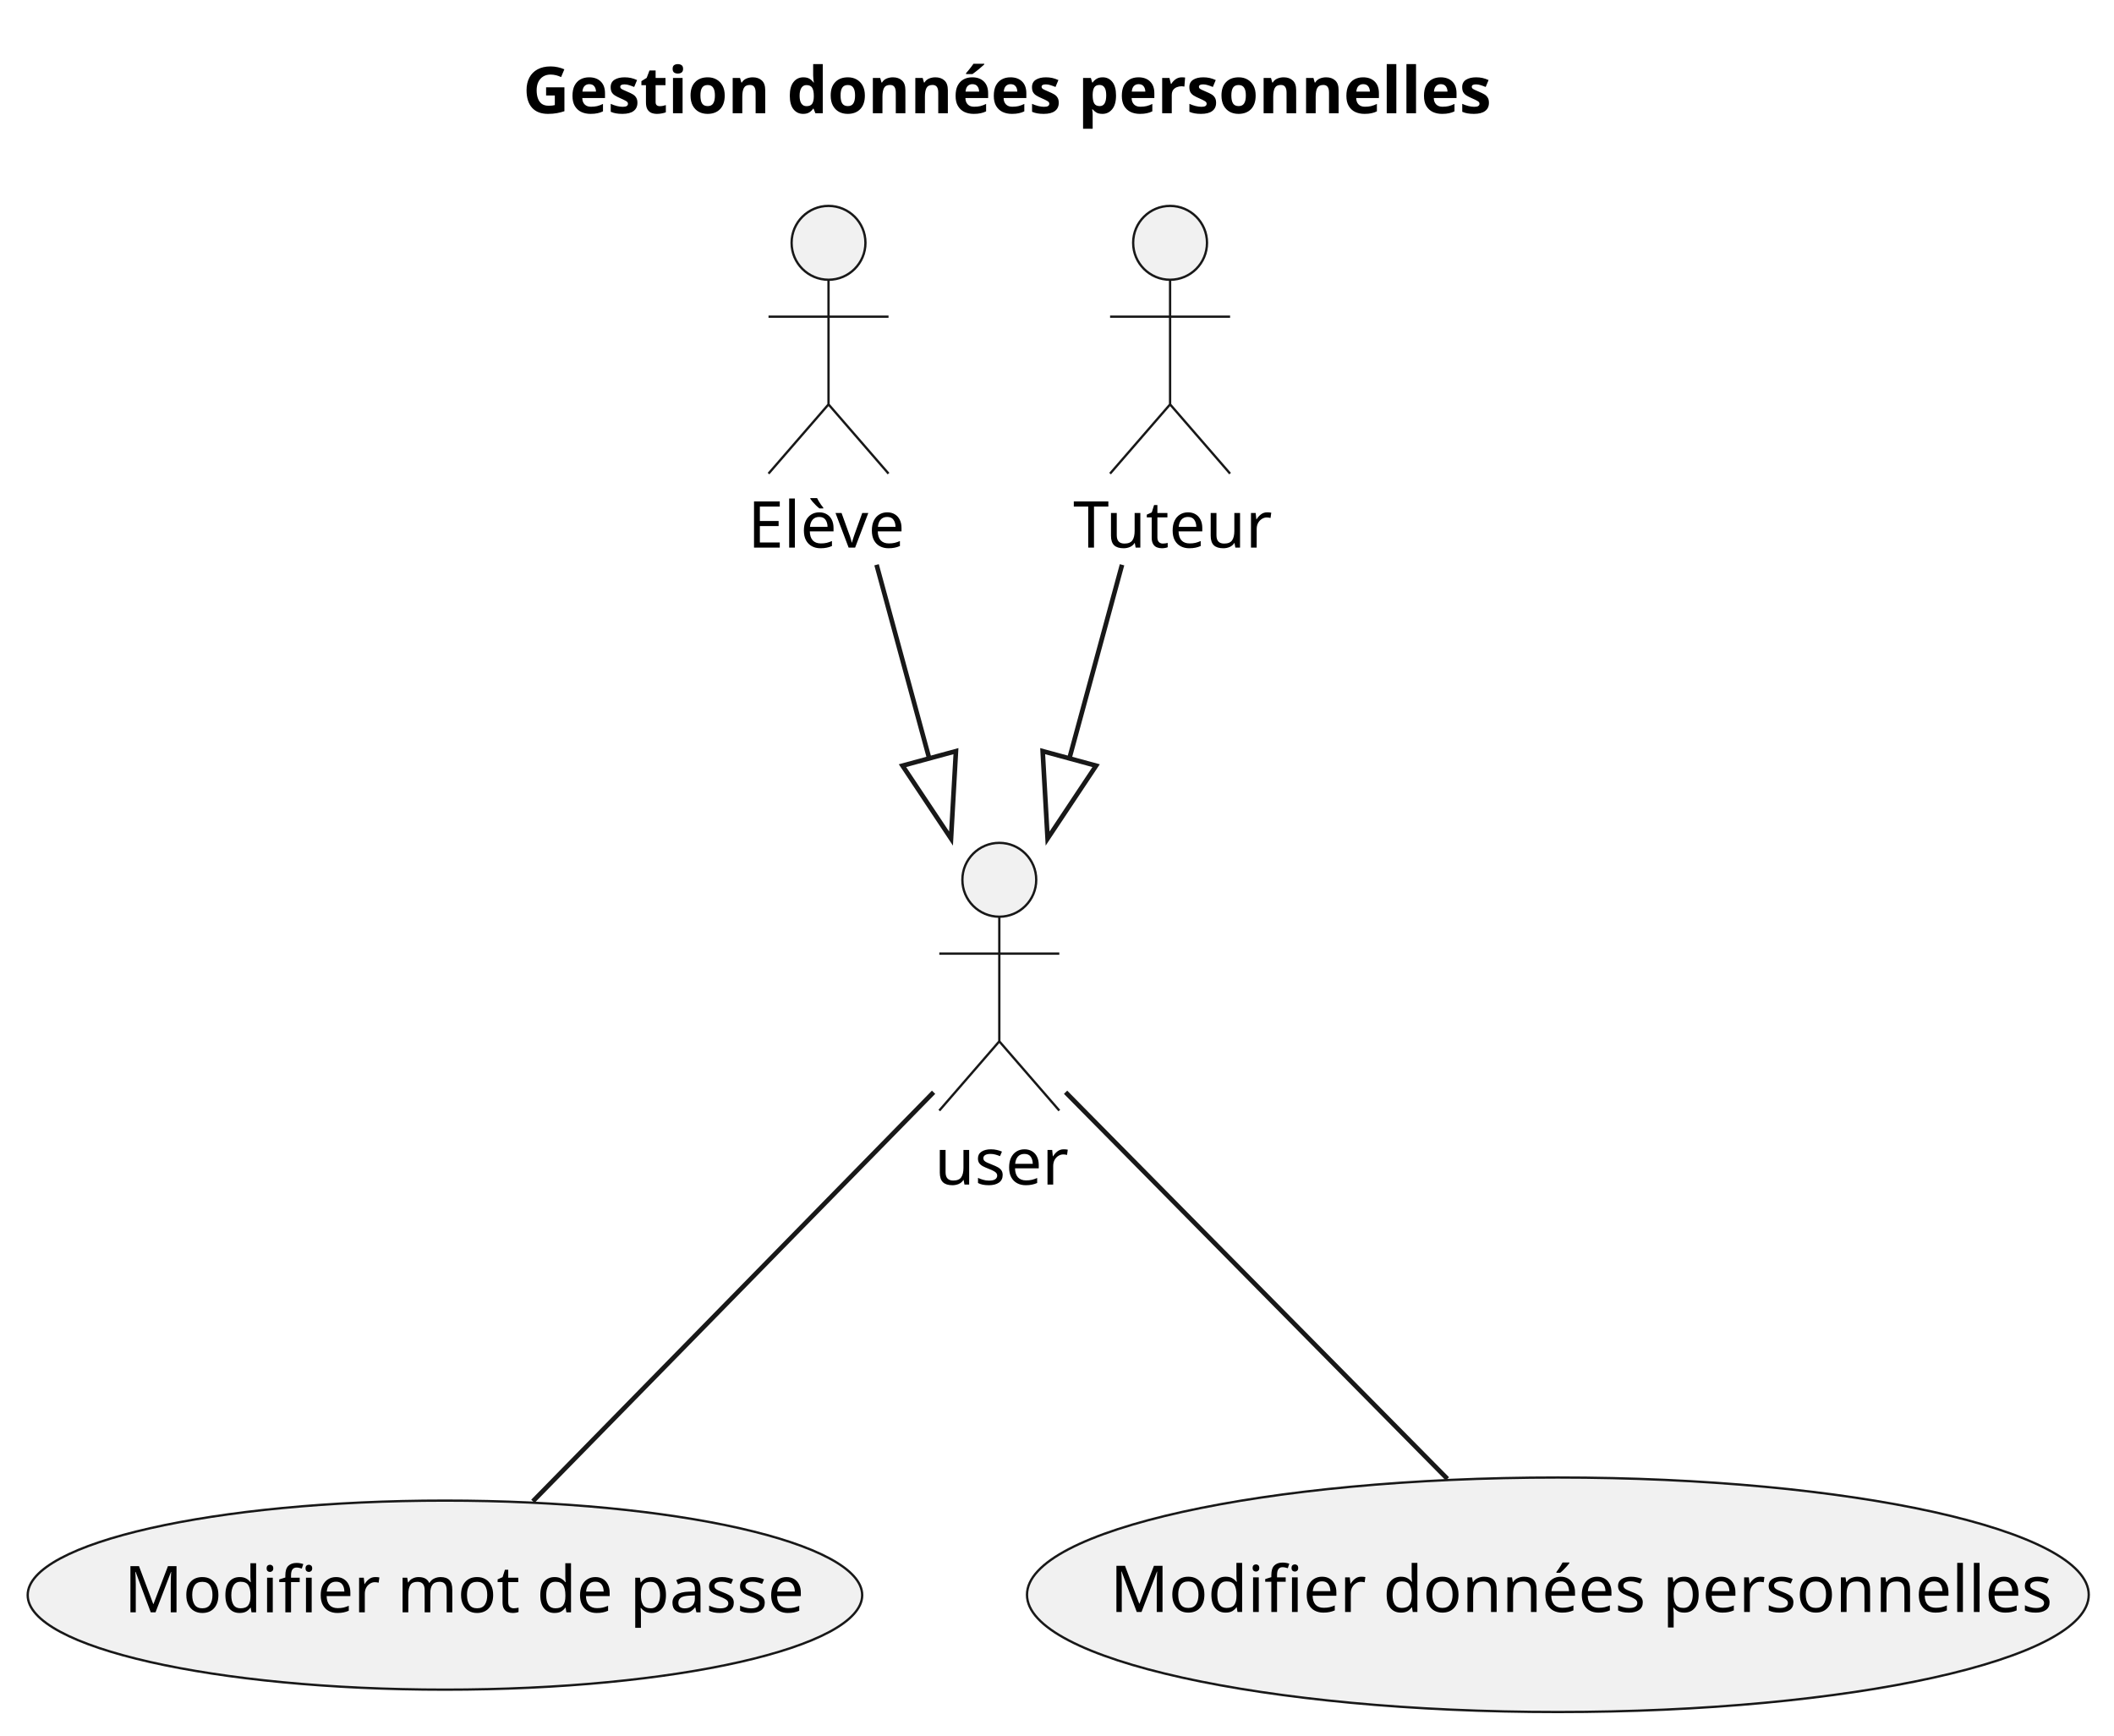
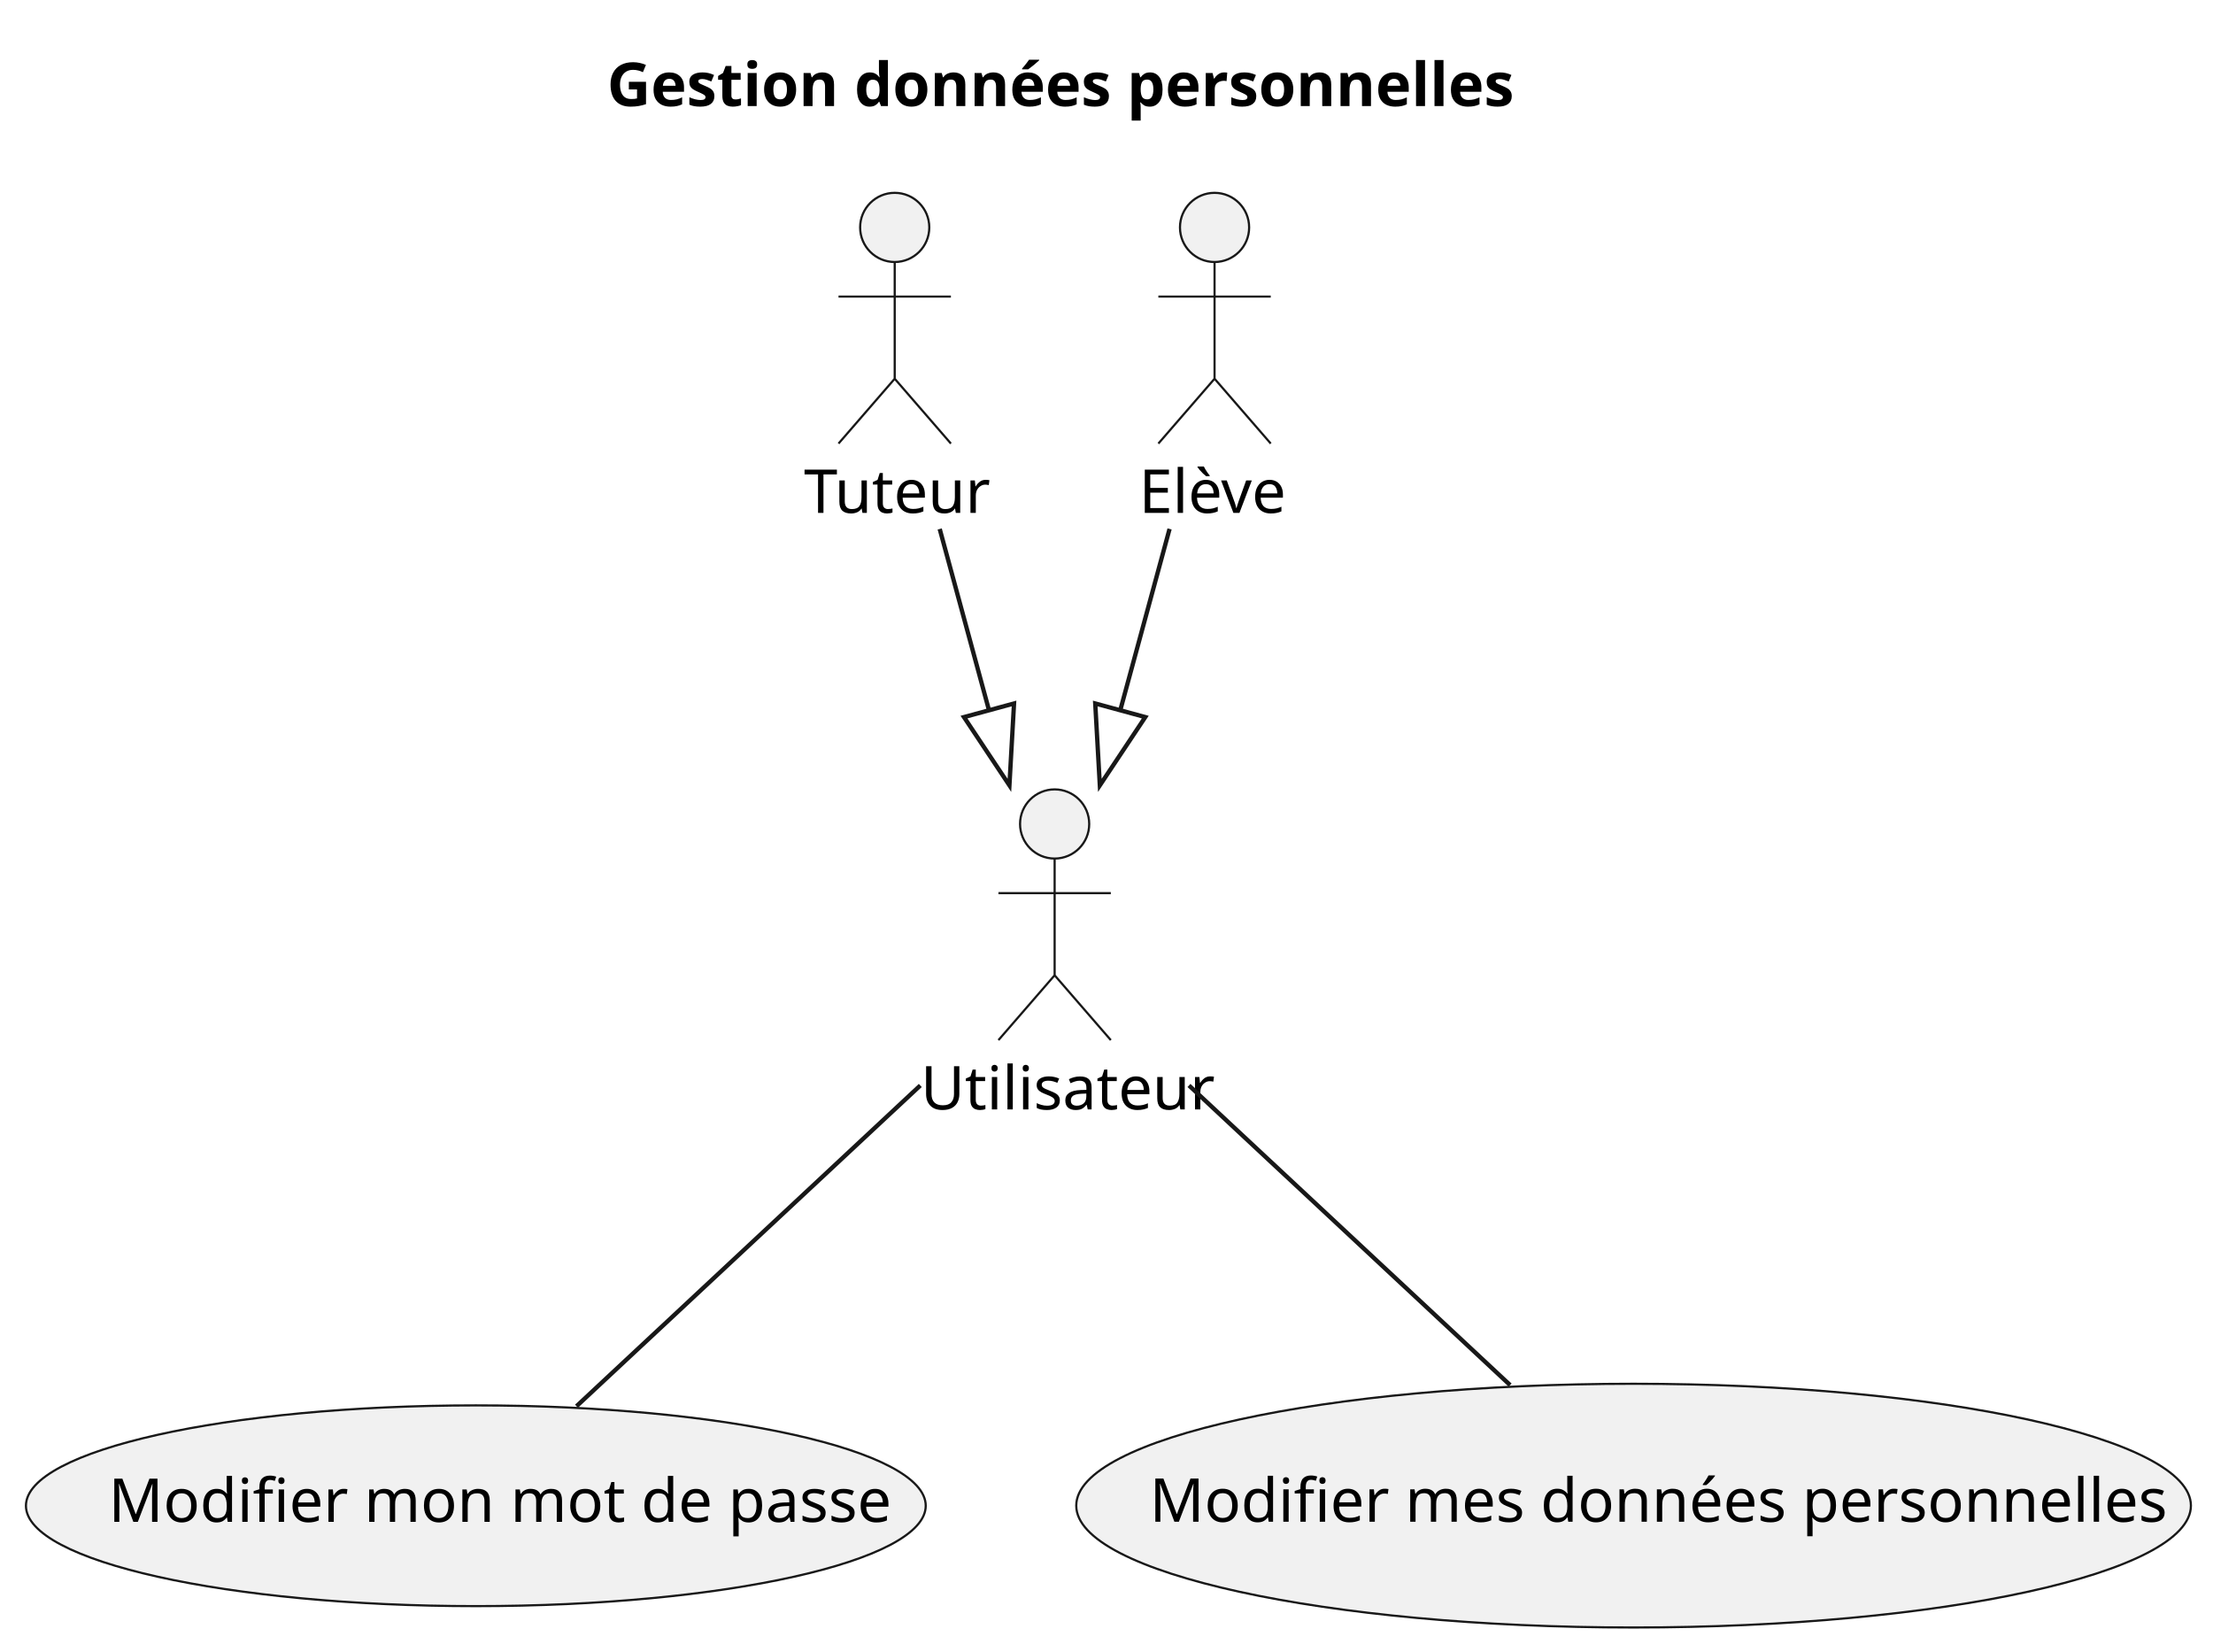
- <svg xmlns="http://www.w3.org/2000/svg" contentStyleType="text/css" height="376px" preserveAspectRatio="none" style="width:458px;height:376px;background:#FFFFFF;" version="1.1" viewBox="0 0 458 376" width="458px" zoomAndPan="magnify">
+ <svg xmlns="http://www.w3.org/2000/svg" contentStyleType="text/css" height="382px" preserveAspectRatio="none" style="width:512px;height:382px;background:#FFFFFF;" version="1.1" viewBox="0 0 512 382" width="512px" zoomAndPan="magnify">
  <defs />
  <g>
-     <text fill="#000000" font-family="sans-serif" font-size="14" font-weight="bold" lengthAdjust="spacing" textLength="218" x="113.264" y="24.533">Gestion données personnelles</text>
+     <text fill="#000000" font-family="sans-serif" font-size="14" font-weight="bold" lengthAdjust="spacing" textLength="218" x="140.445" y="24.533">Gestion données personnelles</text>
+     <g id="elem_tutor">
+       <ellipse cx="207" cy="52.609" fill="#F1F1F1" rx="8" ry="8" style="stroke:#181818;stroke-width:0.5;" />
+       <path d="M207,60.609 L207,87.609 M194,68.609 L220,68.609 M207,87.609 L194,102.609 M207,87.609 L220,102.609 " fill="none" style="stroke:#181818;stroke-width:0.5;" />
+       <text fill="#000000" font-family="sans-serif" font-size="14" lengthAdjust="spacing" textLength="42" x="186" y="118.643">Tuteur</text>
+     </g>
    <g id="elem_student">
-       <ellipse cx="179.5" cy="52.609" fill="#F1F1F1" rx="8" ry="8" style="stroke:#181818;stroke-width:0.5;" />
-       <path d="M179.5,60.609 L179.5,87.609 M166.5,68.609 L192.5,68.609 M179.5,87.609 L166.5,102.609 M179.5,87.609 L192.5,102.609 " fill="none" style="stroke:#181818;stroke-width:0.5;" />
-       <text fill="#000000" font-family="sans-serif" font-size="14" lengthAdjust="spacing" textLength="35" x="162" y="118.643">Elève</text>
+       <ellipse cx="281" cy="52.609" fill="#F1F1F1" rx="8" ry="8" style="stroke:#181818;stroke-width:0.5;" />
+       <path d="M281,60.609 L281,87.609 M268,68.609 L294,68.609 M281,87.609 L268,102.609 M281,87.609 L294,102.609 " fill="none" style="stroke:#181818;stroke-width:0.5;" />
+       <text fill="#000000" font-family="sans-serif" font-size="14" lengthAdjust="spacing" textLength="35" x="263.5" y="118.643">Elève</text>
    </g>
-     <g id="elem_tutor">
-       <ellipse cx="253.5" cy="52.609" fill="#F1F1F1" rx="8" ry="8" style="stroke:#181818;stroke-width:0.5;" />
-       <path d="M253.5,60.609 L253.5,87.609 M240.5,68.609 L266.5,68.609 M253.5,87.609 L240.5,102.609 M253.5,87.609 L266.5,102.609 " fill="none" style="stroke:#181818;stroke-width:0.5;" />
-       <text fill="#000000" font-family="sans-serif" font-size="14" lengthAdjust="spacing" textLength="42" x="232.5" y="118.643">Tuteur</text>
-     </g>
-     <g id="elem_user">
-       <ellipse cx="216.5" cy="190.609" fill="#F1F1F1" rx="8" ry="8" style="stroke:#181818;stroke-width:0.5;" />
-       <path d="M216.5,198.609 L216.5,225.609 M203.5,206.609 L229.5,206.609 M216.5,225.609 L203.5,240.609 M216.5,225.609 L229.5,240.609 " fill="none" style="stroke:#181818;stroke-width:0.5;" />
-       <text fill="#000000" font-family="sans-serif" font-size="14" lengthAdjust="spacing" textLength="28" x="202.5" y="256.643">user</text>
+     <g id="elem_Utilisateur">
+       <ellipse cx="244" cy="190.609" fill="#F1F1F1" rx="8" ry="8" style="stroke:#181818;stroke-width:0.5;" />
+       <path d="M244,198.609 L244,225.609 M231,206.609 L257,206.609 M244,225.609 L231,240.609 M244,225.609 L257,240.609 " fill="none" style="stroke:#181818;stroke-width:0.5;" />
+       <text fill="#000000" font-family="sans-serif" font-size="14" lengthAdjust="spacing" textLength="62" x="213" y="256.643">Utilisateur</text>
    </g>
    <g id="elem_password_managing">
-       <ellipse cx="96.397" cy="345.589" fill="#F1F1F1" rx="90.397" ry="20.48" style="stroke:#181818;stroke-width:0.5;" />
-       <text fill="#000000" font-family="sans-serif" font-size="14" lengthAdjust="spacing" textLength="139" x="26.897" y="349.317">Modifier mot de passe</text>
+       <ellipse cx="110.089" cy="348.327" fill="#F1F1F1" rx="104.089" ry="23.218" style="stroke:#181818;stroke-width:0.5;" />
+       <text fill="#000000" font-family="sans-serif" font-size="14" lengthAdjust="spacing" textLength="170" x="25.089" y="352.056">Modifier mon mot de passe</text>
    </g>
    <g id="elem_personal_data_managing">
-       <ellipse cx="337.514" cy="345.512" fill="#F1F1F1" rx="115.014" ry="25.403" style="stroke:#181818;stroke-width:0.5;" />
-       <text fill="#000000" font-family="sans-serif" font-size="14" lengthAdjust="spacing" textLength="194" x="240.514" y="349.241">Modifier données personnelles</text>
+       <ellipse cx="377.945" cy="348.298" fill="#F1F1F1" rx="128.945" ry="28.189" style="stroke:#181818;stroke-width:0.5;" />
+       <text fill="#000000" font-family="sans-serif" font-size="14" lengthAdjust="spacing" textLength="224" x="265.945" y="352.027">Modifier mes données personnelles</text>
    </g>
-     <g id="link_student_user">
-       <path d="M189.91,122.359 C194.95,140.899 196.267,145.74 201.317,164.31 " fill="none" id="student-to-user" style="stroke:#181818;stroke-width:1.0;" />
-       <polygon fill="none" points="206.04,181.679,207.106,162.736,195.527,165.885,206.04,181.679" style="stroke:#181818;stroke-width:1.0;" />
+     <g id="link_student_Utilisateur">
+       <path d="M270.59,122.359 C265.55,140.899 264.233,145.74 259.183,164.31 " fill="none" id="student-to-Utilisateur" style="stroke:#181818;stroke-width:1.0;" />
+       <polygon fill="none" points="254.46,181.679,264.973,165.885,253.394,162.736,254.46,181.679" style="stroke:#181818;stroke-width:1.0;" />
    </g>
-     <g id="link_tutor_user">
-       <path d="M243.09,122.359 C238.05,140.899 236.733,145.74 231.683,164.31 " fill="none" id="tutor-to-user" style="stroke:#181818;stroke-width:1.0;" />
-       <polygon fill="none" points="226.96,181.679,237.473,165.885,225.894,162.736,226.96,181.679" style="stroke:#181818;stroke-width:1.0;" />
+     <g id="link_tutor_Utilisateur">
+       <path d="M217.41,122.359 C222.45,140.899 223.767,145.74 228.817,164.31 " fill="none" id="tutor-to-Utilisateur" style="stroke:#181818;stroke-width:1.0;" />
+       <polygon fill="none" points="233.54,181.679,234.606,162.736,223.027,165.885,233.54,181.679" style="stroke:#181818;stroke-width:1.0;" />
    </g>
-     <g id="link_user_password_managing">
-       <path d="M202.26,236.639 C180.66,258.699 139.56,300.649 115.45,325.259 " fill="none" id="user-password_managing" style="stroke:#181818;stroke-width:1.0;" />
+     <g id="link_Utilisateur_password_managing">
+       <path d="M212.92,251.099 C188.64,273.749 155.43,304.729 133.38,325.299 " fill="none" id="Utilisateur-password_managing" style="stroke:#181818;stroke-width:1.0;" />
    </g>
-     <g id="link_user_personal_data_managing">
-       <path d="M230.86,236.639 C251.26,257.299 288.92,295.429 313.58,320.399 " fill="none" id="user-personal_data_managing" style="stroke:#181818;stroke-width:1.0;" />
+     <g id="link_Utilisateur_personal_data_managing">
+       <path d="M275.08,251.099 C297.5,272.019 327.54,300.039 349.38,320.409 " fill="none" id="Utilisateur-personal_data_managing" style="stroke:#181818;stroke-width:1.0;" />
    </g>
  </g>
</svg>
